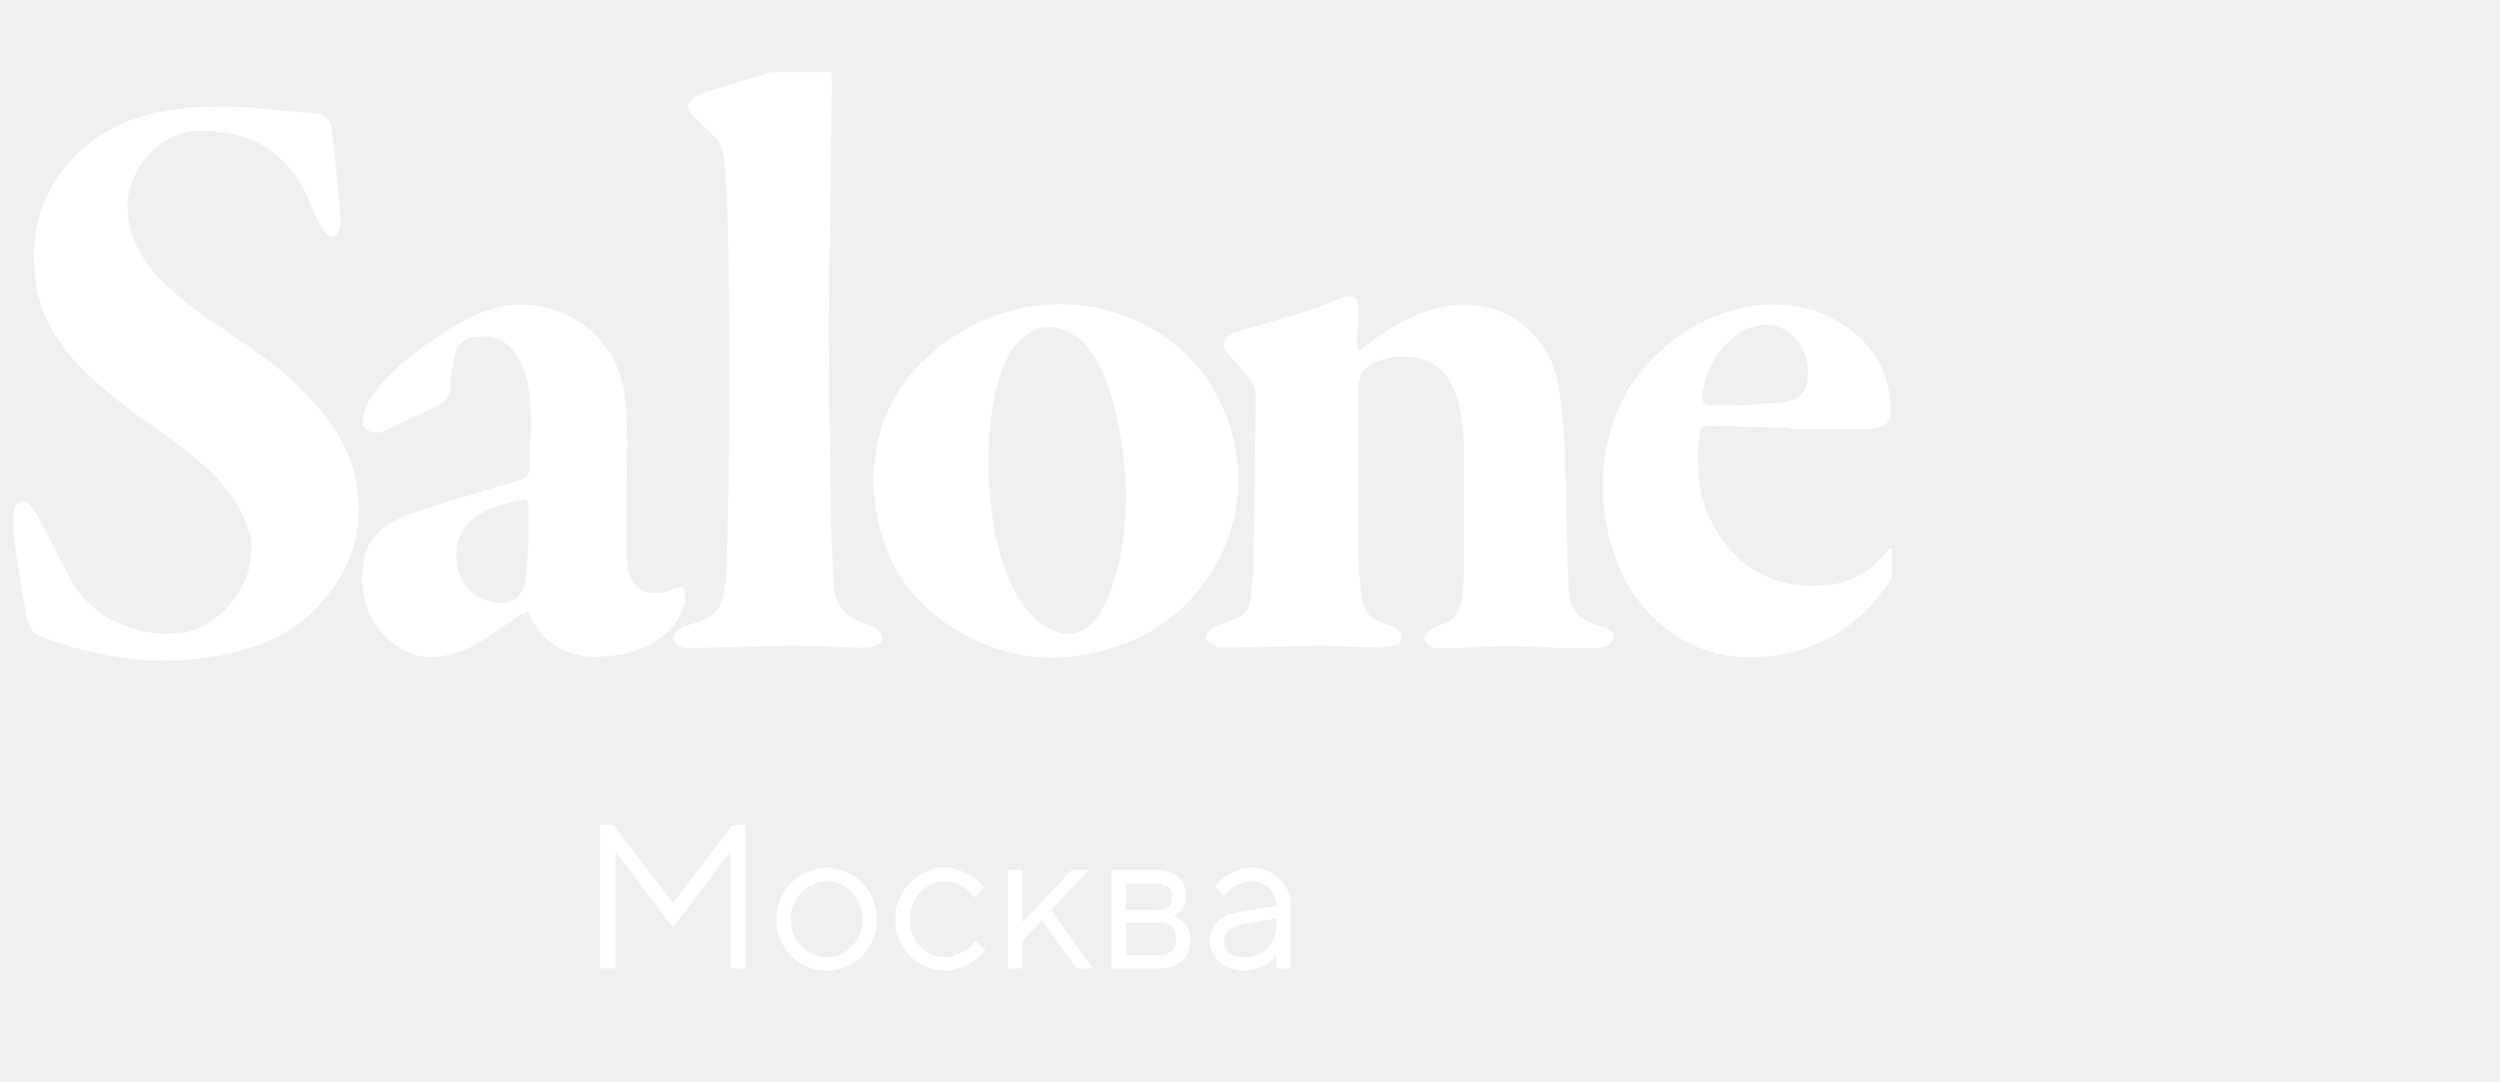
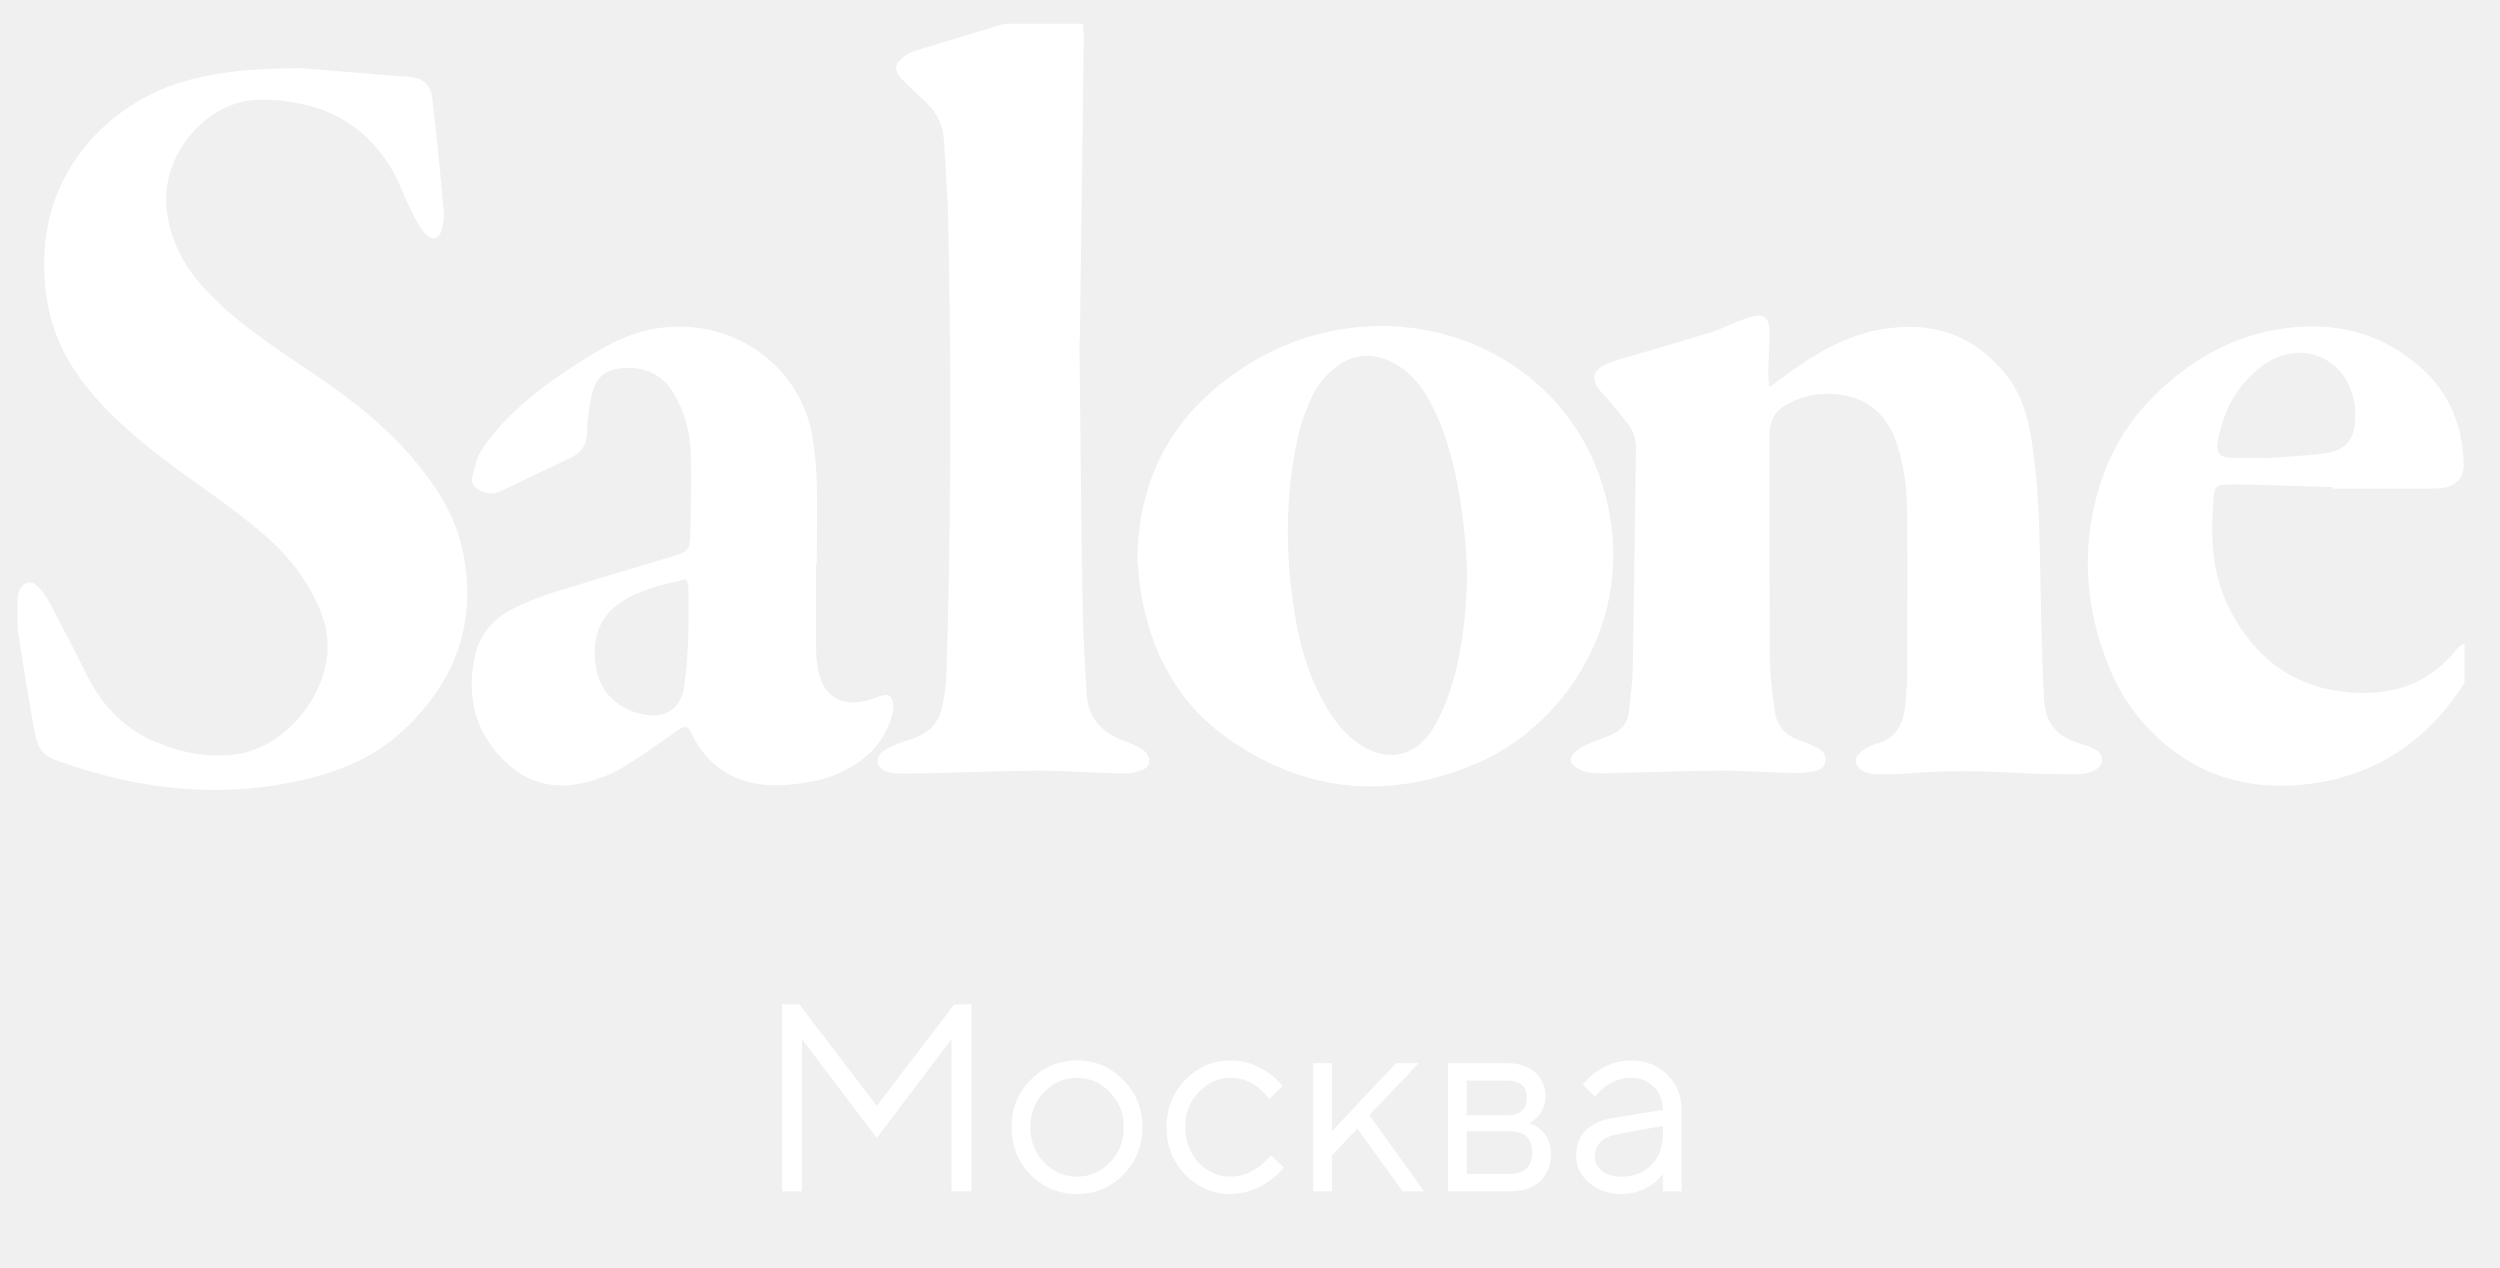
- <svg xmlns="http://www.w3.org/2000/svg" width="185" height="80" viewBox="0 0 185 80" fill="none">
+ <svg xmlns="http://www.w3.org/2000/svg" width="142" height="72" viewBox="0 4 142 72" fill="none">
  <g clip-path="url(#clip0_1112_11456)">
    <mask id="mask0_1112_11456" style="mask-type:luminance" maskUnits="userSpaceOnUse" x="0" y="4" width="141" height="75">
      <path d="M0.989 4.474H140.535V78.701H0.989V4.474Z" fill="white" />
    </mask>
    <g mask="url(#mask0_1112_11456)">
      <path d="M17.126 7.876C18.496 7.988 20.53 8.145 22.564 8.324C22.785 8.324 23.028 8.346 23.249 8.368C23.978 8.391 24.487 8.838 24.553 9.599C24.796 11.703 25.017 13.806 25.194 15.91C25.238 16.29 25.194 16.693 25.084 17.073C24.951 17.566 24.575 17.677 24.199 17.319C23.868 16.961 23.625 16.514 23.404 16.066C22.983 15.238 22.696 14.366 22.232 13.582C21.082 11.635 19.381 10.382 17.17 9.912C16.352 9.733 15.49 9.644 14.672 9.666C11.71 9.733 9.168 12.799 9.455 15.775C9.632 17.677 10.494 19.221 11.777 20.564C12.86 21.705 14.12 22.69 15.402 23.585C16.573 24.413 17.789 25.196 18.96 26.024C20.729 27.3 22.387 28.71 23.757 30.41C24.973 31.887 25.923 33.498 26.299 35.378C27.117 39.429 25.835 42.763 22.873 45.515C21.171 47.104 19.071 47.91 16.838 48.38C12.108 49.387 7.532 48.782 3.045 47.127C2.338 46.858 2.095 46.276 1.984 45.65C1.63 43.748 1.321 41.845 1.034 39.921C0.945 39.361 0.967 38.78 0.967 38.198C0.967 37.952 1.034 37.683 1.144 37.459C1.343 37.056 1.785 36.967 2.117 37.28C2.404 37.571 2.647 37.907 2.846 38.287C3.576 39.675 4.305 41.062 4.99 42.45C5.852 44.15 7.112 45.426 8.881 46.164C10.406 46.791 11.975 47.082 13.611 46.813C13.81 46.791 14.009 46.724 14.208 46.657C16.662 45.896 18.651 43.166 18.607 40.659C18.607 39.675 18.275 38.757 17.833 37.885C17.126 36.52 16.153 35.356 15.004 34.371C14.009 33.521 12.97 32.738 11.909 31.977C10.141 30.724 8.372 29.471 6.781 27.971C5.742 27.009 4.791 25.935 4.04 24.726C2.802 22.712 2.404 20.542 2.537 18.192C2.824 13.426 6.317 9.711 10.804 8.525C12.639 8.055 14.517 7.876 17.104 7.876H17.126Z" fill="white" />
      <path d="M100.528 25.979C100.948 25.665 101.235 25.442 101.522 25.24C103.003 24.166 104.573 23.226 106.385 22.801C109.37 22.152 111.934 22.801 113.923 25.262C114.785 26.337 115.183 27.612 115.382 28.932C115.581 30.23 115.714 31.528 115.78 32.849C115.89 35.153 115.89 37.458 115.957 39.763C115.979 41.039 116.023 42.292 116.089 43.567C116.156 45.089 116.775 45.828 118.189 46.253C118.477 46.342 118.764 46.409 119.007 46.566C119.516 46.857 119.516 47.439 119.007 47.73C118.72 47.886 118.366 47.976 118.035 47.976C117.084 47.976 116.112 47.976 115.161 47.931C112.906 47.797 110.674 47.73 108.419 47.931C107.8 47.998 107.181 47.976 106.584 47.976C105.943 47.976 105.501 47.685 105.413 47.304C105.347 46.991 105.678 46.611 106.275 46.365L106.452 46.275C107.668 46.029 108.11 45.156 108.22 44.037C108.264 43.478 108.331 42.941 108.331 42.381C108.331 39.36 108.353 36.339 108.331 33.341C108.331 31.998 108.198 30.678 107.8 29.38C107.358 27.925 106.474 26.851 104.949 26.493C103.711 26.225 102.495 26.381 101.39 27.03C100.837 27.344 100.572 27.858 100.506 28.507V28.642C100.506 32.916 100.506 37.212 100.528 41.486C100.528 42.426 100.682 43.366 100.793 44.306C100.881 45.111 101.301 45.671 102.031 45.984C102.274 46.074 102.495 46.163 102.738 46.253L103.225 46.477C103.512 46.633 103.755 46.879 103.689 47.237C103.645 47.573 103.379 47.752 103.07 47.797C102.694 47.864 102.296 47.931 101.92 47.909C100.572 47.886 99.246 47.775 97.897 47.775C96.151 47.775 94.383 47.842 92.636 47.886C91.929 47.886 91.222 47.953 90.514 47.909C90.183 47.909 89.829 47.775 89.564 47.618C89.122 47.372 89.1 46.991 89.498 46.678C89.741 46.477 90.028 46.342 90.315 46.208C90.691 46.051 91.089 45.917 91.465 45.761C92.062 45.514 92.46 45.089 92.526 44.418C92.614 43.567 92.725 42.717 92.747 41.867C92.813 37.749 92.858 33.632 92.924 29.492C92.924 28.977 92.813 28.53 92.504 28.127C92.15 27.657 91.752 27.209 91.376 26.739C91.2 26.516 91.001 26.337 90.824 26.113C90.404 25.553 90.47 25.106 91.089 24.748C91.332 24.613 91.642 24.524 91.907 24.434C93.653 23.92 95.4 23.427 97.146 22.89C97.809 22.689 98.45 22.331 99.113 22.107C100.24 21.704 100.55 21.973 100.506 23.181C100.484 23.853 100.461 24.524 100.439 25.195C100.439 25.374 100.461 25.553 100.484 25.889L100.528 25.979Z" fill="white" />
      <path d="M64.607 35.556C64.718 31.506 66.265 28.261 69.315 25.822C71.813 23.831 74.665 22.667 77.848 22.533C83.971 22.242 90.27 26.158 91.464 33.431C92.525 39.898 88.502 45.358 83.993 47.305C79.041 49.453 74.245 49.095 69.802 45.985C66.906 43.971 65.337 41.017 64.784 37.526C64.673 36.854 64.651 36.161 64.585 35.556H64.607ZM83.33 36.877C83.33 35.087 83.02 32.446 82.644 30.835C82.291 29.335 81.849 27.859 81.053 26.516C80.677 25.889 80.213 25.308 79.594 24.882C78.224 23.965 76.875 23.942 75.659 25.039C75.217 25.419 74.819 25.912 74.576 26.426C74.223 27.165 73.913 27.948 73.736 28.754C72.941 32.356 72.985 35.982 73.67 39.584C74.001 41.285 74.554 42.919 75.483 44.396C75.969 45.179 76.566 45.873 77.361 46.365C78.82 47.282 80.346 46.969 81.296 45.537C81.694 44.91 82.025 44.217 82.269 43.501C83.042 41.308 83.263 39.025 83.33 36.877Z" fill="white" />
      <path d="M61.313 23.406C61.379 28.822 61.401 33.543 61.49 38.243C61.512 39.943 61.622 41.644 61.711 43.345C61.777 44.553 62.352 45.426 63.457 45.918C63.811 46.075 64.187 46.187 64.518 46.366C64.717 46.455 64.938 46.567 65.093 46.746C65.402 47.082 65.336 47.529 64.938 47.708C64.584 47.865 64.187 47.955 63.811 47.932C62.219 47.91 60.628 47.776 59.036 47.776C57.113 47.776 55.168 47.865 53.245 47.91C52.493 47.91 51.742 47.955 50.99 47.932C50.769 47.932 50.526 47.887 50.327 47.82C49.774 47.619 49.664 47.082 50.128 46.701C50.371 46.5 50.681 46.388 50.968 46.254C51.3 46.12 51.675 46.03 52.007 45.896C52.803 45.583 53.333 45.023 53.51 44.15C53.62 43.591 53.731 43.009 53.753 42.45C54.018 33.901 54.041 25.353 53.864 16.805C53.842 15.216 53.709 13.627 53.62 12.038C53.576 11.188 53.267 10.472 52.67 9.89C52.206 9.442 51.742 9.017 51.278 8.547C50.747 8.01 50.769 7.652 51.366 7.205C51.543 7.07 51.764 6.959 51.963 6.891C54.461 6.131 56.958 5.37 59.478 4.631C59.898 4.497 60.318 4.452 60.76 4.407C61.224 4.363 61.379 4.475 61.468 4.967C61.534 5.37 61.556 5.795 61.556 6.198C61.49 12.15 61.401 18.08 61.335 23.339L61.313 23.406Z" fill="white" />
      <path d="M46.349 36.004C46.349 37.526 46.349 39.048 46.349 40.569C46.349 41.106 46.371 41.688 46.503 42.203C46.813 43.523 47.741 44.105 49.067 43.836C49.399 43.769 49.708 43.635 50.04 43.523C50.438 43.389 50.659 43.523 50.725 43.926C50.769 44.172 50.725 44.441 50.659 44.664C50.349 45.806 49.664 46.678 48.714 47.327C47.962 47.842 47.144 48.178 46.282 48.357C45.221 48.558 44.182 48.692 43.099 48.536C41.441 48.267 40.225 47.417 39.43 45.962C39.054 45.291 39.12 45 38.192 45.694C37.374 46.276 36.556 46.857 35.694 47.395C34.766 47.999 33.771 48.379 32.666 48.558C31.096 48.782 29.77 48.312 28.665 47.238C26.963 45.582 26.476 43.501 26.985 41.218C27.25 40.01 28.046 39.137 29.129 38.578C29.836 38.22 30.588 37.929 31.339 37.683C33.616 36.967 35.915 36.295 38.192 35.601C39.098 35.333 39.209 35.221 39.209 34.259C39.231 32.737 39.297 31.215 39.231 29.694C39.187 28.53 38.899 27.411 38.302 26.404C37.661 25.308 36.689 24.815 35.451 24.905C34.39 24.972 33.815 25.42 33.594 26.494C33.462 27.143 33.351 27.814 33.351 28.485C33.351 29.224 33.041 29.716 32.4 30.007C31.096 30.634 29.814 31.238 28.51 31.864C28.09 32.066 27.692 32.088 27.272 31.864C26.919 31.685 26.72 31.417 26.83 31.036C26.963 30.522 27.095 29.94 27.383 29.515C27.891 28.776 28.466 28.082 29.107 27.478C30.632 26.024 32.356 24.883 34.147 23.831C35.451 23.07 36.843 22.6 38.347 22.555C42.193 22.443 45.42 25.061 46.105 28.597C46.282 29.492 46.349 30.432 46.393 31.327C46.437 32.894 46.393 34.46 46.393 36.027H46.326L46.349 36.004ZM38.988 36.899C38.236 37.078 37.507 37.213 36.821 37.459C36.247 37.66 35.672 37.906 35.186 38.264C33.926 39.16 33.594 40.48 33.859 41.934C34.102 43.277 34.965 44.15 36.247 44.508C37.595 44.888 38.678 44.441 38.877 42.897C39.142 41.017 39.12 39.137 39.098 37.257L38.965 36.899H38.988Z" fill="white" />
      <path d="M132.49 31.664C130.921 31.619 129.351 31.574 127.782 31.529C127.318 31.529 126.875 31.507 126.411 31.529C125.947 31.529 125.792 31.664 125.748 32.134C125.682 32.917 125.638 33.7 125.66 34.483C125.704 35.96 125.991 37.37 126.677 38.668C128.025 41.264 130.103 42.92 132.998 43.278C135.408 43.591 137.685 43.076 139.365 41.085L139.453 40.973C139.652 40.772 139.829 40.481 140.182 40.615C140.426 40.704 140.602 41.107 140.47 41.532C140.293 42.069 140.094 42.629 139.785 43.099C137.64 46.276 134.701 48.156 130.876 48.559C127.45 48.917 124.488 47.932 122.079 45.426C121.062 44.374 120.288 43.166 119.758 41.801C118.476 38.601 118.21 35.334 119.139 32C119.736 29.874 120.797 28.016 122.366 26.472C124.333 24.525 126.632 23.183 129.351 22.713C132.225 22.22 134.877 22.735 137.198 24.615C138.989 26.069 139.873 27.994 139.939 30.321C139.961 31.082 139.564 31.574 138.812 31.709C138.547 31.753 138.259 31.753 137.994 31.753H132.468V31.709L132.49 31.664ZM128.666 30.03C129.793 29.941 130.788 29.896 131.783 29.784C133.286 29.627 133.816 28.979 133.772 27.479V27.211C133.507 24.436 130.81 23.138 128.578 24.727C127.097 25.779 126.279 27.3 125.969 29.09C125.859 29.717 126.102 29.985 126.743 30.008C127.428 30.008 128.113 30.008 128.666 30.008V30.03Z" fill="white" />
    </g>
  </g>
  <path d="M44.417 71.667V61.05H45.403L49.801 66.814L54.199 61.05H55.185V71.667H54.048V63.022L49.801 68.634L45.554 63.022V71.667H44.417ZM63.799 70.727C63.081 71.455 62.206 71.819 61.175 71.819C60.144 71.819 59.264 71.455 58.536 70.727C57.818 69.989 57.459 69.089 57.459 68.027C57.459 66.965 57.818 66.07 58.536 65.343C59.264 64.604 60.144 64.235 61.175 64.235C62.206 64.235 63.081 64.604 63.799 65.343C64.527 66.07 64.891 66.965 64.891 68.027C64.891 69.089 64.527 69.989 63.799 70.727ZM59.294 70.014C59.82 70.56 60.447 70.833 61.175 70.833C61.903 70.833 62.525 70.565 63.04 70.029C63.566 69.483 63.829 68.816 63.829 68.027C63.829 67.238 63.566 66.576 63.04 66.04C62.525 65.494 61.903 65.221 61.175 65.221C60.447 65.221 59.82 65.494 59.294 66.04C58.779 66.576 58.521 67.238 58.521 68.027C58.521 68.805 58.779 69.468 59.294 70.014ZM72.172 69.62L72.93 70.302C72.728 70.555 72.46 70.808 72.126 71.06C71.418 71.566 70.675 71.819 69.897 71.819C68.896 71.819 68.036 71.45 67.319 70.712C66.611 69.973 66.257 69.079 66.257 68.027C66.257 66.975 66.611 66.081 67.319 65.343C68.036 64.604 68.896 64.235 69.897 64.235C70.686 64.235 71.413 64.478 72.081 64.963C72.354 65.165 72.612 65.403 72.854 65.676L72.096 66.434C71.934 66.212 71.747 66.01 71.535 65.828C71.049 65.423 70.504 65.221 69.897 65.221C69.199 65.221 68.593 65.494 68.077 66.04C67.571 66.576 67.319 67.238 67.319 68.027C67.319 68.816 67.571 69.483 68.077 70.029C68.593 70.565 69.199 70.833 69.897 70.833C70.473 70.833 71.034 70.631 71.58 70.226C71.813 70.034 72.01 69.832 72.172 69.62ZM74.593 71.667V64.387H75.655V68.254L79.295 64.387H80.584L77.778 67.344L80.887 71.667H79.674L77.096 68.103L75.655 69.62V71.667H74.593ZM82.251 71.667V64.387H85.587C86.265 64.387 86.801 64.564 87.195 64.918C87.589 65.272 87.786 65.727 87.786 66.283C87.786 66.728 87.635 67.112 87.331 67.436C87.2 67.567 87.048 67.688 86.876 67.799C87.109 67.88 87.311 67.992 87.483 68.133C87.888 68.477 88.09 68.947 88.09 69.544C88.09 70.201 87.882 70.722 87.468 71.106C87.063 71.48 86.487 71.667 85.739 71.667H82.251ZM83.312 67.344H85.587C86.346 67.344 86.725 67.016 86.725 66.359C86.725 65.701 86.346 65.373 85.587 65.373H83.312V67.344ZM83.312 70.681H85.739C86.598 70.681 87.028 70.277 87.028 69.468C87.028 68.659 86.598 68.254 85.739 68.254H83.312V70.681ZM94.454 71.667V70.681C94.303 70.894 94.111 71.086 93.878 71.257C93.342 71.632 92.751 71.819 92.103 71.819C91.365 71.819 90.749 71.606 90.253 71.182C89.768 70.747 89.525 70.251 89.525 69.695C89.525 68.462 90.233 67.729 91.648 67.496L94.454 67.041C94.454 66.505 94.282 66.07 93.939 65.737C93.605 65.393 93.17 65.221 92.634 65.221C92.109 65.221 91.608 65.398 91.133 65.752C90.91 65.944 90.728 66.121 90.587 66.283L89.904 65.6C90.097 65.347 90.334 65.12 90.617 64.918C91.234 64.463 91.906 64.235 92.634 64.235C93.463 64.235 94.151 64.503 94.697 65.039C95.243 65.575 95.516 66.242 95.516 67.041V71.667H94.454ZM94.454 68.406V67.951L91.952 68.406C91.042 68.568 90.587 68.998 90.587 69.695C90.587 70.019 90.718 70.292 90.981 70.514C91.254 70.727 91.628 70.833 92.103 70.833C92.801 70.833 93.367 70.61 93.802 70.165C94.237 69.721 94.454 69.134 94.454 68.406Z" fill="white" />
  <defs>
    <clipPath id="clip0_1112_11456">
      <rect width="140" height="45.5" fill="white" transform="translate(0 5.33301)" />
    </clipPath>
  </defs>
</svg>
